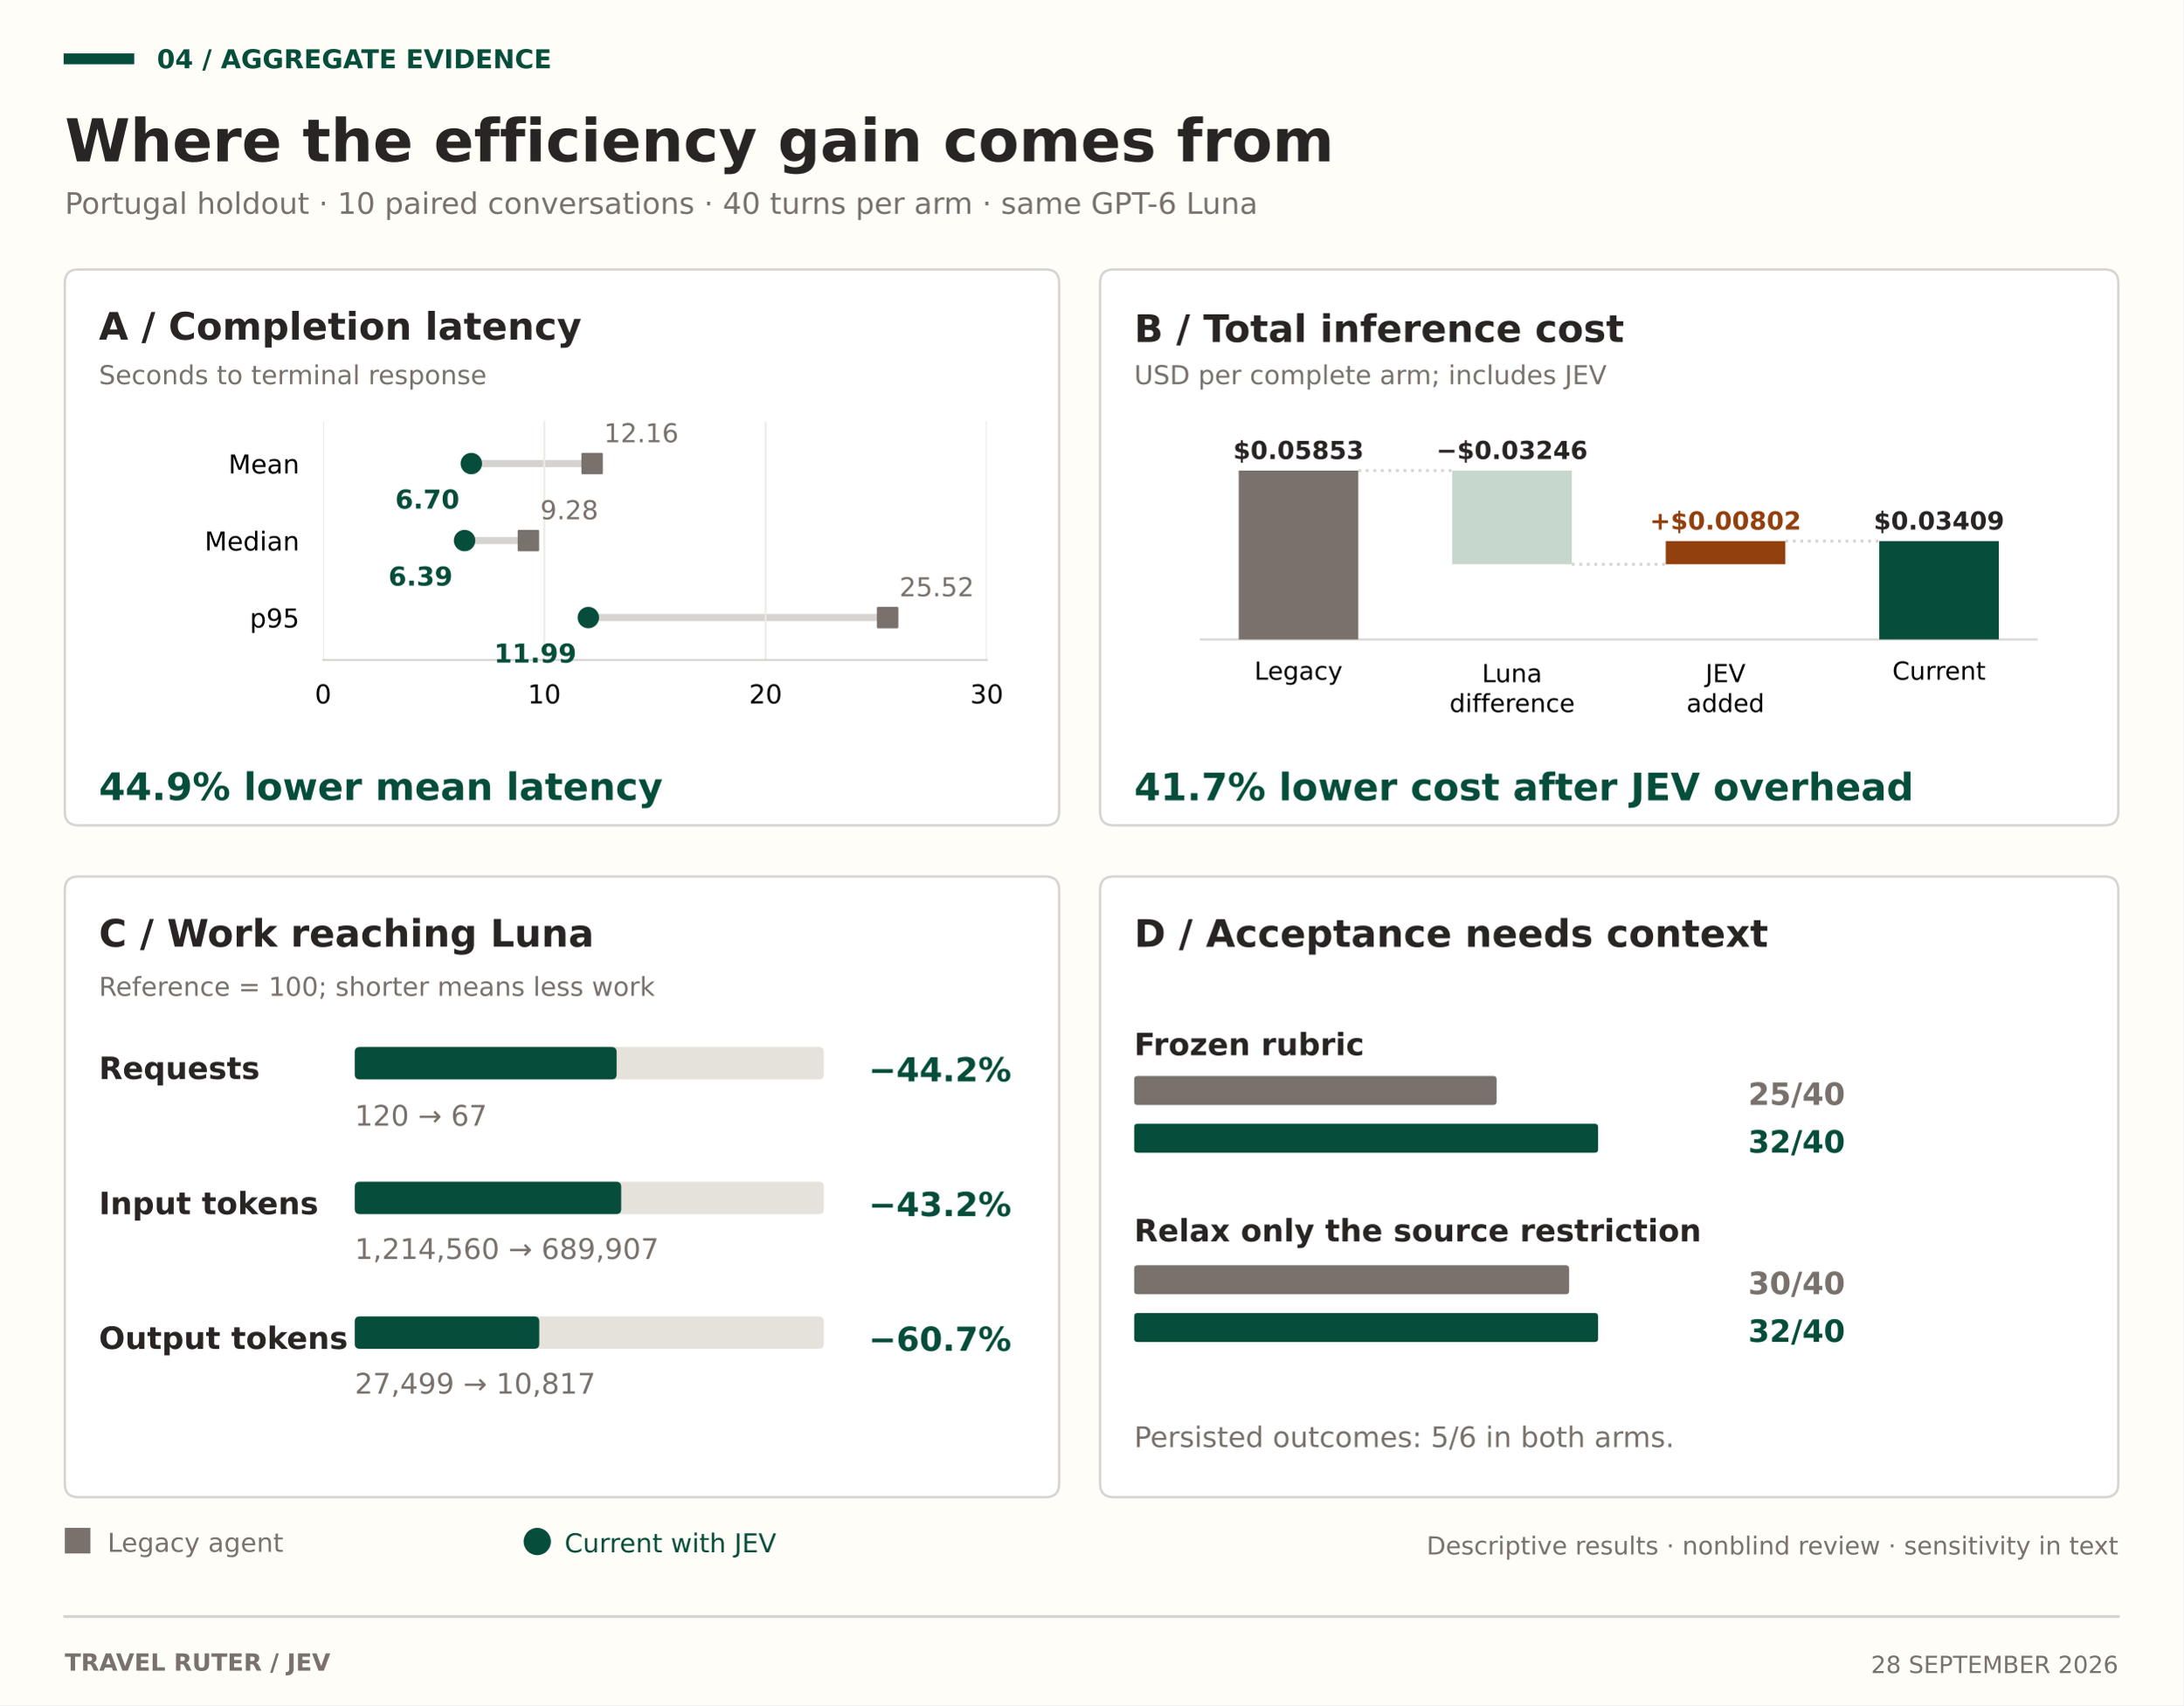
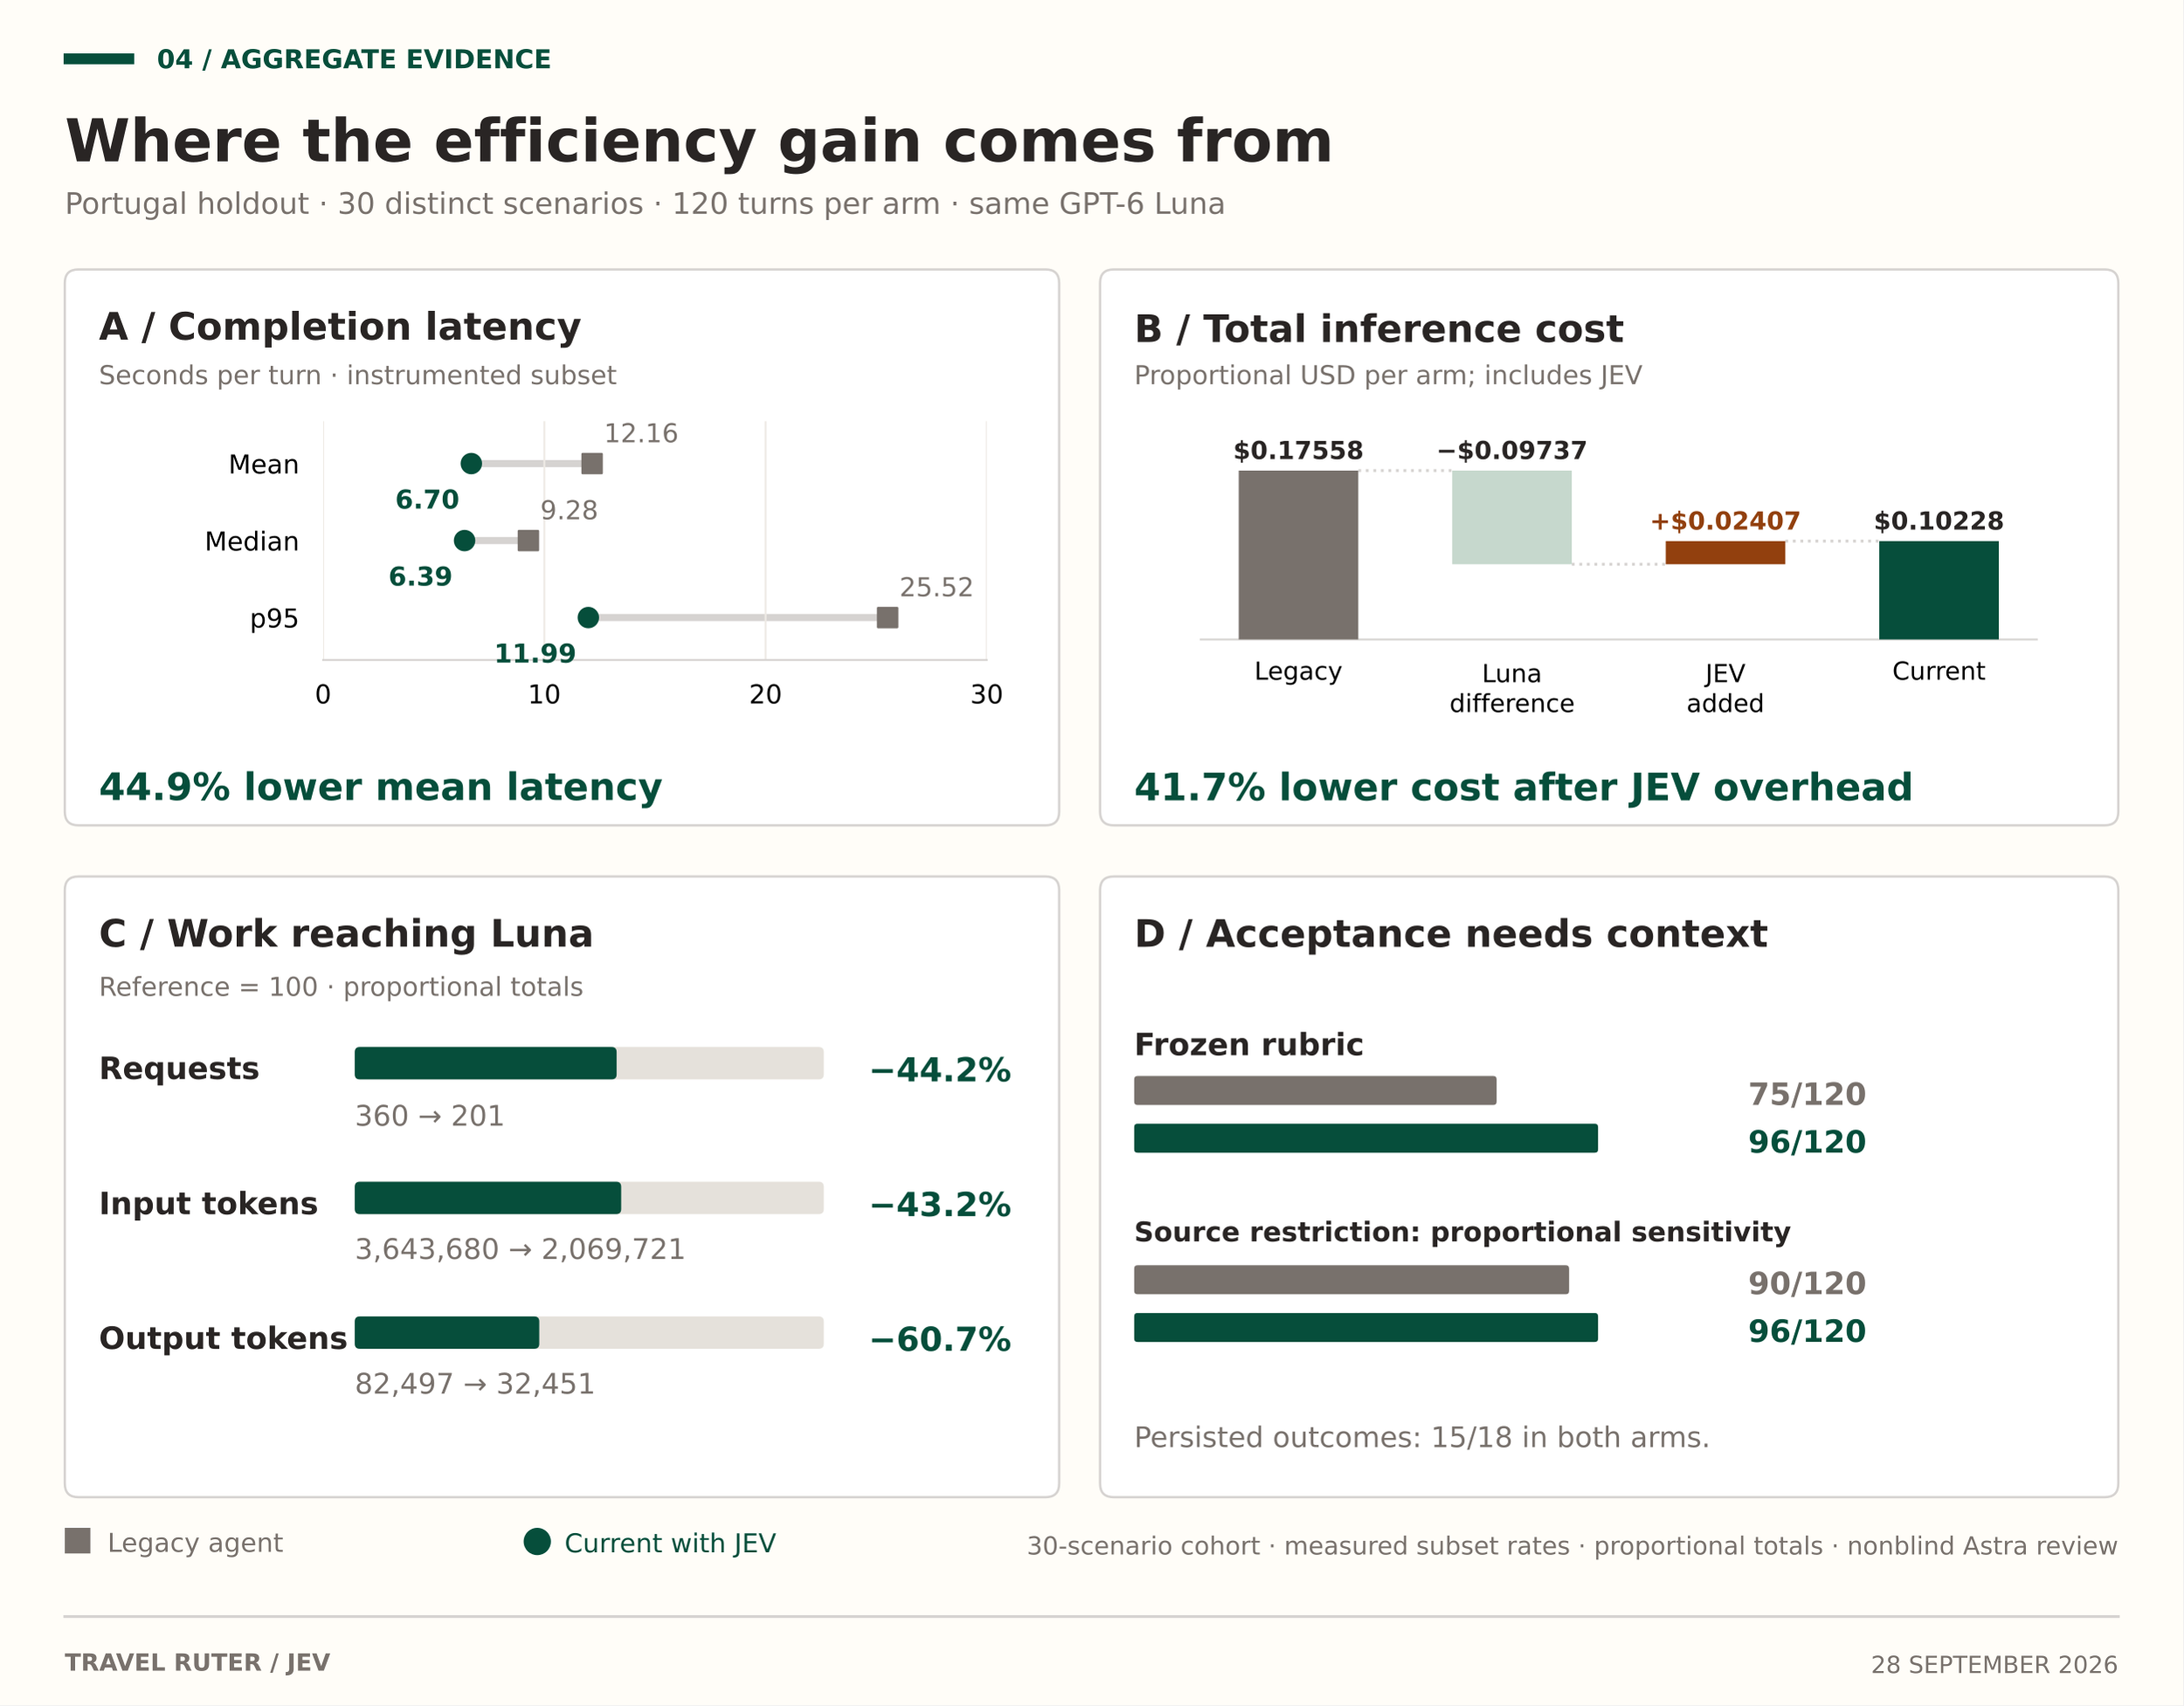
<svg xmlns="http://www.w3.org/2000/svg" xmlns:xlink="http://www.w3.org/1999/xlink" width="921.6pt" height="720pt" viewBox="0 0 921.6 720" version="1.1">
  <defs>
    <style type="text/css">*{stroke-linejoin: round; stroke-linecap: butt}</style>
  </defs>
  <g id="figure_1">
    <g id="patch_1">
      <path d="M 0 720 L 921.6 720 L 921.6 0 L 0 0 z " style="fill: #fffdf8" />
    </g>
    <g id="axes_1">
      <g id="patch_2">
        <path d="M 27.36 23.04 L 56.16 23.04 L 56.16 26.64 L 27.36 26.64 z " clip-path="url(#p30a563c667)" style="fill: #064e3b; stroke: #064e3b; stroke-linejoin: miter" />
      </g>
      <g id="patch_3">
        <path d="M 33.12 113.76 L 441.36 113.76 Q 447.12 113.76 447.12 119.52 L 447.12 342.72 Q 447.12 348.48 441.36 348.48 L 33.12 348.48 Q 27.36 348.48 27.36 342.72 L 27.36 119.52 Q 27.36 113.76 33.12 113.76 z " clip-path="url(#p30a563c667)" style="fill: #ffffff; stroke: #d6d3d1; stroke-linejoin: miter" />
      </g>
      <g id="patch_4">
        <path d="M 470.16 113.76 L 888.48 113.76 Q 894.24 113.76 894.24 119.52 L 894.24 342.72 Q 894.24 348.48 888.48 348.48 L 470.16 348.48 Q 464.4 348.48 464.4 342.72 L 464.4 119.52 Q 464.4 113.76 470.16 113.76 z " clip-path="url(#p30a563c667)" style="fill: #ffffff; stroke: #d6d3d1; stroke-linejoin: miter" />
      </g>
      <g id="patch_5">
        <path d="M 33.12 370.08 L 441.36 370.08 Q 447.12 370.08 447.12 375.84 L 447.12 626.4 Q 447.12 632.16 441.36 632.16 L 33.12 632.16 Q 27.36 632.16 27.36 626.4 L 27.36 375.84 Q 27.36 370.08 33.12 370.08 z " clip-path="url(#p30a563c667)" style="fill: #ffffff; stroke: #d6d3d1; stroke-linejoin: miter" />
      </g>
      <g id="patch_6">
        <path d="M 470.16 370.08 L 888.48 370.08 Q 894.24 370.08 894.24 375.84 L 894.24 626.4 Q 894.24 632.16 888.48 632.16 L 470.16 632.16 Q 464.4 632.16 464.4 626.4 L 464.4 375.84 Q 464.4 370.08 470.16 370.08 z " clip-path="url(#p30a563c667)" style="fill: #ffffff; stroke: #d6d3d1; stroke-linejoin: miter" />
      </g>
      <g id="patch_7">
        <path d="M 151.92 442.08 L 345.6 442.08 Q 347.76 442.08 347.76 444.24 L 347.76 453.6 Q 347.76 455.76 345.6 455.76 L 151.92 455.76 Q 149.76 455.76 149.76 453.6 L 149.76 444.24 Q 149.76 442.08 151.92 442.08 z " clip-path="url(#p30a563c667)" style="fill: #e5e1db" />
      </g>
      <g id="patch_8">
        <path d="M 151.92 442.08 L 258.15 442.08 Q 260.31 442.08 260.31 444.24 L 260.31 453.6 Q 260.31 455.76 258.15 455.76 L 151.92 455.76 Q 149.76 455.76 149.76 453.6 L 149.76 444.24 Q 149.76 442.08 151.92 442.08 z " clip-path="url(#p30a563c667)" style="fill: #064e3b" />
      </g>
      <g id="patch_9">
        <path d="M 151.92 498.96 L 345.6 498.96 Q 347.76 498.96 347.76 501.12 L 347.76 510.48 Q 347.76 512.64 345.6 512.64 L 151.92 512.64 Q 149.76 512.64 149.76 510.48 L 149.76 501.12 Q 149.76 498.96 151.92 498.96 z " clip-path="url(#p30a563c667)" style="fill: #e5e1db" />
      </g>
      <g id="patch_10">
        <path d="M 151.92 498.96 L 260.07 498.96 Q 262.23 498.96 262.23 501.12 L 262.23 510.48 Q 262.23 512.64 260.07 512.64 L 151.92 512.64 Q 149.76 512.64 149.76 510.48 L 149.76 501.12 Q 149.76 498.96 151.92 498.96 z " clip-path="url(#p30a563c667)" style="fill: #064e3b" />
      </g>
      <g id="patch_11">
        <path d="M 151.92 555.84 L 345.6 555.84 Q 347.76 555.84 347.76 558 L 347.76 567.36 Q 347.76 569.52 345.6 569.52 L 151.92 569.52 Q 149.76 569.52 149.76 567.36 L 149.76 558 Q 149.76 555.84 151.92 555.84 z " clip-path="url(#p30a563c667)" style="fill: #e5e1db" />
      </g>
      <g id="patch_12">
        <path d="M 151.92 555.84 L 225.485 555.84 Q 227.645 555.84 227.645 558 L 227.645 567.36 Q 227.645 569.52 225.485 569.52 L 151.92 569.52 Q 149.76 569.52 149.76 567.36 L 149.76 558 Q 149.76 555.84 151.92 555.84 z " clip-path="url(#p30a563c667)" style="fill: #064e3b" />
      </g>
      <g id="patch_13">
        <path d="M 480.24 454.32 L 630.36 454.32 Q 631.8 454.32 631.8 455.76 L 631.8 465.12 Q 631.8 466.56 630.36 466.56 L 480.24 466.56 Q 478.8 466.56 478.8 465.12 L 478.8 455.76 Q 478.8 454.32 480.24 454.32 z " clip-path="url(#p30a563c667)" style="fill: #78716c" />
      </g>
      <g id="patch_14">
        <path d="M 480.24 474.48 L 673.2 474.48 Q 674.64 474.48 674.64 475.92 L 674.64 485.28 Q 674.64 486.72 673.2 486.72 L 480.24 486.72 Q 478.8 486.72 478.8 485.28 L 478.8 475.92 Q 478.8 474.48 480.24 474.48 z " clip-path="url(#p30a563c667)" style="fill: #064e3b" />
      </g>
      <g id="patch_15">
        <path d="M 480.24 534.24 L 660.96 534.24 Q 662.4 534.24 662.4 535.68 L 662.4 545.04 Q 662.4 546.48 660.96 546.48 L 480.24 546.48 Q 478.8 546.48 478.8 545.04 L 478.8 535.68 Q 478.8 534.24 480.24 534.24 z " clip-path="url(#p30a563c667)" style="fill: #78716c" />
      </g>
      <g id="patch_16">
        <path d="M 480.24 554.4 L 673.2 554.4 Q 674.64 554.4 674.64 555.84 L 674.64 565.2 Q 674.64 566.64 673.2 566.64 L 480.24 566.64 Q 478.8 566.64 478.8 565.2 L 478.8 555.84 Q 478.8 554.4 480.24 554.4 z " clip-path="url(#p30a563c667)" style="fill: #064e3b" />
      </g>
      <g id="patch_17">
        <path d="M 27.36 645.12 L 38.16 645.12 L 38.16 655.92 L 27.36 655.92 z " clip-path="url(#p30a563c667)" style="fill: #78716c" />
      </g>
      <g id="patch_18">
        <path d="M 226.8 645.12 C 228.328 645.12 229.793 645.727 230.873 646.807 C 231.953 647.887 232.56 649.352 232.56 650.88 C 232.56 652.408 231.953 653.873 230.873 654.953 C 229.793 656.033 228.328 656.64 226.8 656.64 C 225.272 656.64 223.807 656.033 222.727 654.953 C 221.647 653.873 221.04 652.408 221.04 650.88 C 221.04 649.352 221.647 647.887 222.727 646.807 C 223.807 645.727 225.272 645.12 226.8 645.12 z " clip-path="url(#p30a563c667)" style="fill: #064e3b" />
      </g>
      <g id="line2d_1">
        <path d="M 27.36 682.56 L 894.24 682.56 " style="fill: none; stroke: #d6d3d1; stroke-width: 1.2; stroke-linecap: square" />
      </g>
      <g id="text_1">
        <text style="font-weight: 700; font-size: 11px; font-family: 'DejaVu Sans', 'Arial', 'Bitstream Vera Sans', 'Computer Modern Sans Serif', 'Lucida Grande', 'Verdana', 'Geneva', 'Lucid', 'Helvetica', 'Avant Garde', sans-serif; text-anchor: start; fill: #064e3b" x="66.24" y="28.827" transform="rotate(-0 66.24 28.82656)">04  /  AGGREGATE EVIDENCE</text>
      </g>
      <g id="text_2">
        <text style="font-weight: 700; font-size: 25px; font-family: 'DejaVu Sans', 'Arial', 'Bitstream Vera Sans', 'Computer Modern Sans Serif', 'Lucida Grande', 'Verdana', 'Geneva', 'Lucid', 'Helvetica', 'Avant Garde', sans-serif; text-anchor: start; fill: #292524" x="27.36" y="68.126" transform="rotate(-0 27.36 68.12578)">Where the efficiency gain comes from</text>
      </g>
      <g id="text_3">
-         <text style="font-size: 12.5px; font-family: 'DejaVu Sans', 'Arial', 'Bitstream Vera Sans', 'Computer Modern Sans Serif', 'Lucida Grande', 'Verdana', 'Geneva', 'Lucid', 'Helvetica', 'Avant Garde', sans-serif; text-anchor: start; fill: #78716c" x="27.36" y="90.272" transform="rotate(-0 27.36 90.27172)">Portugal holdout · 10 paired conversations · 40 turns per arm · same GPT-6 Luna</text>
+         <text style="font-size: 12.5px; font-family: 'DejaVu Sans', 'Arial', 'Bitstream Vera Sans', 'Computer Modern Sans Serif', 'Lucida Grande', 'Verdana', 'Geneva', 'Lucid', 'Helvetica', 'Avant Garde', sans-serif; text-anchor: start; fill: #78716c" x="27.36" y="90.272" transform="rotate(-0 27.36 90.27172)">Portugal holdout · 30 distinct scenarios · 120 turns per arm · same GPT-6 Luna</text>
      </g>
      <g id="text_4">
        <text style="font-weight: 700; font-size: 10px; font-family: 'DejaVu Sans', 'Arial', 'Bitstream Vera Sans', 'Computer Modern Sans Serif', 'Lucida Grande', 'Verdana', 'Geneva', 'Lucid', 'Helvetica', 'Avant Garde', sans-serif; text-anchor: start; fill: #78716c" x="27.36" y="705.415" transform="rotate(-0 27.36 705.4145)">TRAVEL RUTER  /  JEV</text>
      </g>
      <g id="text_5">
        <text style="font-size: 10px; font-family: 'DejaVu Sans', 'Arial', 'Bitstream Vera Sans', 'Computer Modern Sans Serif', 'Lucida Grande', 'Verdana', 'Geneva', 'Lucid', 'Helvetica', 'Avant Garde', sans-serif; text-anchor: end; fill: #78716c" x="894.24" y="706.41" transform="rotate(-0 894.24 706.4098)">28 SEPTEMBER 2026</text>
      </g>
      <g id="text_6">
        <text style="font-weight: 700; font-size: 16px; font-family: 'DejaVu Sans', 'Arial', 'Bitstream Vera Sans', 'Computer Modern Sans Serif', 'Lucida Grande', 'Verdana', 'Geneva', 'Lucid', 'Helvetica', 'Avant Garde', sans-serif; text-anchor: start; fill: #292524" x="41.76" y="143.393" transform="rotate(-0 41.76 143.3925)">A  /  Completion latency</text>
      </g>
      <g id="text_7">
-         <text style="font-size: 11px; font-family: 'DejaVu Sans', 'Arial', 'Bitstream Vera Sans', 'Computer Modern Sans Serif', 'Lucida Grande', 'Verdana', 'Geneva', 'Lucid', 'Helvetica', 'Avant Garde', sans-serif; text-anchor: start; fill: #78716c" x="41.76" y="162.21" transform="rotate(-0 41.76 162.2103)">Seconds to terminal response</text>
+         <text style="font-size: 11px; font-family: 'DejaVu Sans', 'Arial', 'Bitstream Vera Sans', 'Computer Modern Sans Serif', 'Lucida Grande', 'Verdana', 'Geneva', 'Lucid', 'Helvetica', 'Avant Garde', sans-serif; text-anchor: start; fill: #78716c" x="41.76" y="162.21" transform="rotate(-0 41.76 162.2103)">Seconds per turn · instrumented subset</text>
      </g>
      <g id="text_8">
        <text style="font-weight: 700; font-size: 16px; font-family: 'DejaVu Sans', 'Arial', 'Bitstream Vera Sans', 'Computer Modern Sans Serif', 'Lucida Grande', 'Verdana', 'Geneva', 'Lucid', 'Helvetica', 'Avant Garde', sans-serif; text-anchor: start; fill: #064e3b" x="41.76" y="337.793" transform="rotate(-0 41.76 337.7925)">44.9% lower mean latency</text>
      </g>
      <g id="text_9">
        <text style="font-weight: 700; font-size: 16px; font-family: 'DejaVu Sans', 'Arial', 'Bitstream Vera Sans', 'Computer Modern Sans Serif', 'Lucida Grande', 'Verdana', 'Geneva', 'Lucid', 'Helvetica', 'Avant Garde', sans-serif; text-anchor: start; fill: #292524" x="478.8" y="144.376" transform="rotate(-0 478.8 144.3762)">B  /  Total inference cost</text>
      </g>
      <g id="text_10">
-         <text style="font-size: 11px; font-family: 'DejaVu Sans', 'Arial', 'Bitstream Vera Sans', 'Computer Modern Sans Serif', 'Lucida Grande', 'Verdana', 'Geneva', 'Lucid', 'Helvetica', 'Avant Garde', sans-serif; text-anchor: start; fill: #78716c" x="478.8" y="162.21" transform="rotate(-0 478.8 162.2103)">USD per complete arm; includes JEV</text>
+         <text style="font-size: 11px; font-family: 'DejaVu Sans', 'Arial', 'Bitstream Vera Sans', 'Computer Modern Sans Serif', 'Lucida Grande', 'Verdana', 'Geneva', 'Lucid', 'Helvetica', 'Avant Garde', sans-serif; text-anchor: start; fill: #78716c" x="478.8" y="162.21" transform="rotate(-0 478.8 162.2103)">Proportional USD per arm; includes JEV</text>
      </g>
      <g id="text_11">
        <text style="font-weight: 700; font-size: 16px; font-family: 'DejaVu Sans', 'Arial', 'Bitstream Vera Sans', 'Computer Modern Sans Serif', 'Lucida Grande', 'Verdana', 'Geneva', 'Lucid', 'Helvetica', 'Avant Garde', sans-serif; text-anchor: start; fill: #064e3b" x="478.8" y="337.918" transform="rotate(-0 478.8 337.9175)">41.7% lower cost after JEV overhead</text>
      </g>
      <g id="text_12">
        <text style="font-weight: 700; font-size: 16px; font-family: 'DejaVu Sans', 'Arial', 'Bitstream Vera Sans', 'Computer Modern Sans Serif', 'Lucida Grande', 'Verdana', 'Geneva', 'Lucid', 'Helvetica', 'Avant Garde', sans-serif; text-anchor: start; fill: #292524" x="41.76" y="399.712" transform="rotate(-0 41.76 399.7125)">C  /  Work reaching Luna</text>
      </g>
      <g id="text_13">
-         <text style="font-size: 11px; font-family: 'DejaVu Sans', 'Arial', 'Bitstream Vera Sans', 'Computer Modern Sans Serif', 'Lucida Grande', 'Verdana', 'Geneva', 'Lucid', 'Helvetica', 'Avant Garde', sans-serif; text-anchor: start; fill: #78716c" x="41.76" y="420.475" transform="rotate(-0 41.76 420.4748)">Reference = 100; shorter means less work</text>
+         <text style="font-size: 11px; font-family: 'DejaVu Sans', 'Arial', 'Bitstream Vera Sans', 'Computer Modern Sans Serif', 'Lucida Grande', 'Verdana', 'Geneva', 'Lucid', 'Helvetica', 'Avant Garde', sans-serif; text-anchor: start; fill: #78716c" x="41.76" y="420.475" transform="rotate(-0 41.76 420.4748)">Reference = 100 · proportional totals</text>
      </g>
      <g id="text_14">
        <text style="font-weight: 700; font-size: 13px; font-family: 'DejaVu Sans', 'Arial', 'Bitstream Vera Sans', 'Computer Modern Sans Serif', 'Lucida Grande', 'Verdana', 'Geneva', 'Lucid', 'Helvetica', 'Avant Garde', sans-serif; text-anchor: start; fill: #292524" x="41.76" y="455.612" transform="rotate(-0 41.76 455.6121)">Requests</text>
      </g>
      <g id="text_15">
        <text style="font-weight: 700; font-size: 14px; font-family: 'DejaVu Sans', 'Arial', 'Bitstream Vera Sans', 'Computer Modern Sans Serif', 'Lucida Grande', 'Verdana', 'Geneva', 'Lucid', 'Helvetica', 'Avant Garde', sans-serif; text-anchor: end; fill: #064e3b" x="426.96" y="456.606" transform="rotate(-0 426.96 456.6058)">−44.2%</text>
      </g>
      <g id="text_16">
-         <text style="font-size: 12px; font-family: 'DejaVu Sans', 'Arial', 'Bitstream Vera Sans', 'Computer Modern Sans Serif', 'Lucida Grande', 'Verdana', 'Geneva', 'Lucid', 'Helvetica', 'Avant Garde', sans-serif; text-anchor: start; fill: #78716c" x="149.76" y="475.308" transform="rotate(-0 149.76 475.3078)">120 → 67</text>
+         <text style="font-size: 12px; font-family: 'DejaVu Sans', 'Arial', 'Bitstream Vera Sans', 'Computer Modern Sans Serif', 'Lucida Grande', 'Verdana', 'Geneva', 'Lucid', 'Helvetica', 'Avant Garde', sans-serif; text-anchor: start; fill: #78716c" x="149.76" y="475.308" transform="rotate(-0 149.76 475.3078)">360 → 201</text>
      </g>
      <g id="text_17">
        <text style="font-weight: 700; font-size: 13px; font-family: 'DejaVu Sans', 'Arial', 'Bitstream Vera Sans', 'Computer Modern Sans Serif', 'Lucida Grande', 'Verdana', 'Geneva', 'Lucid', 'Helvetica', 'Avant Garde', sans-serif; text-anchor: start; fill: #292524" x="41.76" y="512.692" transform="rotate(-0 41.76 512.6922)">Input tokens</text>
      </g>
      <g id="text_18">
        <text style="font-weight: 700; font-size: 14px; font-family: 'DejaVu Sans', 'Arial', 'Bitstream Vera Sans', 'Computer Modern Sans Serif', 'Lucida Grande', 'Verdana', 'Geneva', 'Lucid', 'Helvetica', 'Avant Garde', sans-serif; text-anchor: end; fill: #064e3b" x="426.96" y="513.486" transform="rotate(-0 426.96 513.4858)">−43.2%</text>
      </g>
      <g id="text_19">
-         <text style="font-size: 12px; font-family: 'DejaVu Sans', 'Arial', 'Bitstream Vera Sans', 'Computer Modern Sans Serif', 'Lucida Grande', 'Verdana', 'Geneva', 'Lucid', 'Helvetica', 'Avant Garde', sans-serif; text-anchor: start; fill: #78716c" x="149.76" y="531.576" transform="rotate(-0 149.76 531.5756)">1,214,560 → 689,907</text>
+         <text style="font-size: 12px; font-family: 'DejaVu Sans', 'Arial', 'Bitstream Vera Sans', 'Computer Modern Sans Serif', 'Lucida Grande', 'Verdana', 'Geneva', 'Lucid', 'Helvetica', 'Avant Garde', sans-serif; text-anchor: start; fill: #78716c" x="149.76" y="531.576" transform="rotate(-0 149.76 531.5756)">3,643,680 → 2,069,721</text>
      </g>
      <g id="text_20">
        <text style="font-weight: 700; font-size: 13px; font-family: 'DejaVu Sans', 'Arial', 'Bitstream Vera Sans', 'Computer Modern Sans Serif', 'Lucida Grande', 'Verdana', 'Geneva', 'Lucid', 'Helvetica', 'Avant Garde', sans-serif; text-anchor: start; fill: #292524" x="41.76" y="569.572" transform="rotate(-0 41.76 569.5722)">Output tokens</text>
      </g>
      <g id="text_21">
        <text style="font-weight: 700; font-size: 14px; font-family: 'DejaVu Sans', 'Arial', 'Bitstream Vera Sans', 'Computer Modern Sans Serif', 'Lucida Grande', 'Verdana', 'Geneva', 'Lucid', 'Helvetica', 'Avant Garde', sans-serif; text-anchor: end; fill: #064e3b" x="426.96" y="570.366" transform="rotate(-0 426.96 570.3658)">−60.7%</text>
      </g>
      <g id="text_22">
-         <text style="font-size: 12px; font-family: 'DejaVu Sans', 'Arial', 'Bitstream Vera Sans', 'Computer Modern Sans Serif', 'Lucida Grande', 'Verdana', 'Geneva', 'Lucid', 'Helvetica', 'Avant Garde', sans-serif; text-anchor: start; fill: #78716c" x="149.76" y="588.456" transform="rotate(-0 149.76 588.4556)">27,499 → 10,817</text>
+         <text style="font-size: 12px; font-family: 'DejaVu Sans', 'Arial', 'Bitstream Vera Sans', 'Computer Modern Sans Serif', 'Lucida Grande', 'Verdana', 'Geneva', 'Lucid', 'Helvetica', 'Avant Garde', sans-serif; text-anchor: start; fill: #78716c" x="149.76" y="588.456" transform="rotate(-0 149.76 588.4556)">82,497 → 32,451</text>
      </g>
      <g id="text_23">
        <text style="font-weight: 700; font-size: 16px; font-family: 'DejaVu Sans', 'Arial', 'Bitstream Vera Sans', 'Computer Modern Sans Serif', 'Lucida Grande', 'Verdana', 'Geneva', 'Lucid', 'Helvetica', 'Avant Garde', sans-serif; text-anchor: start; fill: #292524" x="478.8" y="399.775" transform="rotate(-0 478.8 399.775)">D  /  Acceptance needs context</text>
      </g>
      <g id="text_24">
        <text style="font-weight: 700; font-size: 13px; font-family: 'DejaVu Sans', 'Arial', 'Bitstream Vera Sans', 'Computer Modern Sans Serif', 'Lucida Grande', 'Verdana', 'Geneva', 'Lucid', 'Helvetica', 'Avant Garde', sans-serif; text-anchor: start; fill: #292524" x="478.8" y="445.552" transform="rotate(-0 478.8 445.5516)">Frozen rubric</text>
      </g>
      <g id="text_25">
-         <text style="font-weight: 700; font-size: 13px; font-family: 'DejaVu Sans', 'Arial', 'Bitstream Vera Sans', 'Computer Modern Sans Serif', 'Lucida Grande', 'Verdana', 'Geneva', 'Lucid', 'Helvetica', 'Avant Garde', sans-serif; text-anchor: start; fill: #78716c" x="738" y="466.526" transform="rotate(-0 738 466.5259)">25/40</text>
+         <text style="font-weight: 700; font-size: 13px; font-family: 'DejaVu Sans', 'Arial', 'Bitstream Vera Sans', 'Computer Modern Sans Serif', 'Lucida Grande', 'Verdana', 'Geneva', 'Lucid', 'Helvetica', 'Avant Garde', sans-serif; text-anchor: start; fill: #78716c" x="738" y="466.526" transform="rotate(-0 738 466.5259)">75/120</text>
      </g>
      <g id="text_26">
-         <text style="font-weight: 700; font-size: 13px; font-family: 'DejaVu Sans', 'Arial', 'Bitstream Vera Sans', 'Computer Modern Sans Serif', 'Lucida Grande', 'Verdana', 'Geneva', 'Lucid', 'Helvetica', 'Avant Garde', sans-serif; text-anchor: start; fill: #064e3b" x="738" y="486.686" transform="rotate(-0 738 486.6859)">32/40</text>
+         <text style="font-weight: 700; font-size: 13px; font-family: 'DejaVu Sans', 'Arial', 'Bitstream Vera Sans', 'Computer Modern Sans Serif', 'Lucida Grande', 'Verdana', 'Geneva', 'Lucid', 'Helvetica', 'Avant Garde', sans-serif; text-anchor: start; fill: #064e3b" x="738" y="486.686" transform="rotate(-0 738 486.6859)">96/120</text>
      </g>
      <g id="text_27">
-         <text style="font-weight: 700; font-size: 13px; font-family: 'DejaVu Sans', 'Arial', 'Bitstream Vera Sans', 'Computer Modern Sans Serif', 'Lucida Grande', 'Verdana', 'Geneva', 'Lucid', 'Helvetica', 'Avant Garde', sans-serif; text-anchor: start; fill: #292524" x="478.8" y="524.161" transform="rotate(-0 478.8 524.1614)">Relax only the source restriction</text>
+         <text style="font-weight: 700; font-size: 11.5px; font-family: 'DejaVu Sans', 'Arial', 'Bitstream Vera Sans', 'Computer Modern Sans Serif', 'Lucida Grande', 'Verdana', 'Geneva', 'Lucid', 'Helvetica', 'Avant Garde', sans-serif; text-anchor: start; fill: #292524" x="478.8" y="524.161" transform="rotate(-0 478.8 524.1614)">Source restriction: proportional sensitivity</text>
      </g>
      <g id="text_28">
-         <text style="font-weight: 700; font-size: 13px; font-family: 'DejaVu Sans', 'Arial', 'Bitstream Vera Sans', 'Computer Modern Sans Serif', 'Lucida Grande', 'Verdana', 'Geneva', 'Lucid', 'Helvetica', 'Avant Garde', sans-serif; text-anchor: start; fill: #78716c" x="738" y="546.446" transform="rotate(-0 738 546.4459)">30/40</text>
+         <text style="font-weight: 700; font-size: 13px; font-family: 'DejaVu Sans', 'Arial', 'Bitstream Vera Sans', 'Computer Modern Sans Serif', 'Lucida Grande', 'Verdana', 'Geneva', 'Lucid', 'Helvetica', 'Avant Garde', sans-serif; text-anchor: start; fill: #78716c" x="738" y="546.446" transform="rotate(-0 738 546.4459)">90/120</text>
      </g>
      <g id="text_29">
-         <text style="font-weight: 700; font-size: 13px; font-family: 'DejaVu Sans', 'Arial', 'Bitstream Vera Sans', 'Computer Modern Sans Serif', 'Lucida Grande', 'Verdana', 'Geneva', 'Lucid', 'Helvetica', 'Avant Garde', sans-serif; text-anchor: start; fill: #064e3b" x="738" y="566.606" transform="rotate(-0 738 566.6059)">32/40</text>
+         <text style="font-weight: 700; font-size: 13px; font-family: 'DejaVu Sans', 'Arial', 'Bitstream Vera Sans', 'Computer Modern Sans Serif', 'Lucida Grande', 'Verdana', 'Geneva', 'Lucid', 'Helvetica', 'Avant Garde', sans-serif; text-anchor: start; fill: #064e3b" x="738" y="566.606" transform="rotate(-0 738 566.6059)">96/120</text>
      </g>
      <g id="text_30">
-         <text style="font-size: 12px; font-family: 'DejaVu Sans', 'Arial', 'Bitstream Vera Sans', 'Computer Modern Sans Serif', 'Lucida Grande', 'Verdana', 'Geneva', 'Lucid', 'Helvetica', 'Avant Garde', sans-serif; text-anchor: start; fill: #78716c" x="478.8" y="611.022" transform="rotate(-0 478.8 611.0222)">Persisted outcomes: 5/6 in both arms.</text>
+         <text style="font-size: 12px; font-family: 'DejaVu Sans', 'Arial', 'Bitstream Vera Sans', 'Computer Modern Sans Serif', 'Lucida Grande', 'Verdana', 'Geneva', 'Lucid', 'Helvetica', 'Avant Garde', sans-serif; text-anchor: start; fill: #78716c" x="478.8" y="611.022" transform="rotate(-0 478.8 611.0222)">Persisted outcomes: 15/18 in both arms.</text>
      </g>
      <g id="text_31">
        <text style="font-size: 11px; font-family: 'DejaVu Sans', 'Arial', 'Bitstream Vera Sans', 'Computer Modern Sans Serif', 'Lucida Grande', 'Verdana', 'Geneva', 'Lucid', 'Helvetica', 'Avant Garde', sans-serif; text-anchor: start; fill: #78716c" x="45.36" y="655.241" transform="rotate(-0 45.36 655.241)">Legacy agent</text>
      </g>
      <g id="text_32">
        <text style="font-size: 11px; font-family: 'DejaVu Sans', 'Arial', 'Bitstream Vera Sans', 'Computer Modern Sans Serif', 'Lucida Grande', 'Verdana', 'Geneva', 'Lucid', 'Helvetica', 'Avant Garde', sans-serif; text-anchor: start; fill: #064e3b" x="238.32" y="655.453" transform="rotate(-0 238.32 655.4533)">Current with JEV</text>
      </g>
      <g id="text_33">
-         <text style="font-size: 10.5px; font-family: 'DejaVu Sans', 'Arial', 'Bitstream Vera Sans', 'Computer Modern Sans Serif', 'Lucida Grande', 'Verdana', 'Geneva', 'Lucid', 'Helvetica', 'Avant Garde', sans-serif; text-anchor: end; fill: #78716c" x="894.24" y="656.35" transform="rotate(-0 894.24 656.3498)">Descriptive results · nonblind review · sensitivity in text</text>
+         <text style="font-size: 10.5px; font-family: 'DejaVu Sans', 'Arial', 'Bitstream Vera Sans', 'Computer Modern Sans Serif', 'Lucida Grande', 'Verdana', 'Geneva', 'Lucid', 'Helvetica', 'Avant Garde', sans-serif; text-anchor: end; fill: #78716c" x="894.24" y="656.35" transform="rotate(-0 894.24 656.3498)">30-scenario cohort · measured subset rates · proportional totals · nonblind Astra review</text>
      </g>
    </g>
    <g id="axes_2">
      <g id="patch_19">
        <path d="M 136.397 278.64 L 416.563 278.64 L 416.563 177.84 L 136.397 177.84 z " style="fill: #ffffff" />
      </g>
      <g id="line2d_2">
        <path d="M 198.958 195.724 L 249.965 195.724 " clip-path="url(#pc6307596af)" style="fill: none; stroke: #d6d3d1; stroke-width: 3; stroke-linecap: square" />
      </g>
      <g id="line2d_3">
        <path d="M 196.103 228.24 L 223.061 228.24 " clip-path="url(#pc6307596af)" style="fill: none; stroke: #d6d3d1; stroke-width: 3; stroke-linecap: square" />
      </g>
      <g id="line2d_4">
        <path d="M 248.355 260.756 L 374.707 260.756 " clip-path="url(#pc6307596af)" style="fill: none; stroke: #d6d3d1; stroke-width: 3; stroke-linecap: square" />
      </g>
      <g id="matplotlib.axis_1">
        <g id="xtick_1">
          <g id="line2d_5">
            <path d="M 136.397 278.64 L 136.397 177.84 " clip-path="url(#pc6307596af)" style="fill: none; stroke: #eeeae5; stroke-width: 0.8; stroke-linecap: square" />
          </g>
          <g id="line2d_6" />
          <g id="text_34">
            <text style="font-size: 11px; font-family: 'DejaVu Sans', 'Arial', 'Bitstream Vera Sans', 'Computer Modern Sans Serif', 'Lucida Grande', 'Verdana', 'Geneva', 'Lucid', 'Helvetica', 'Avant Garde', sans-serif; text-anchor: middle" x="136.397" y="296.997" transform="rotate(-0 136.3968 296.9974)">0</text>
          </g>
        </g>
        <g id="xtick_2">
          <g id="line2d_7">
            <path d="M 229.786 278.64 L 229.786 177.84 " clip-path="url(#pc6307596af)" style="fill: none; stroke: #eeeae5; stroke-width: 0.8; stroke-linecap: square" />
          </g>
          <g id="line2d_8" />
          <g id="text_35">
            <text style="font-size: 11px; font-family: 'DejaVu Sans', 'Arial', 'Bitstream Vera Sans', 'Computer Modern Sans Serif', 'Lucida Grande', 'Verdana', 'Geneva', 'Lucid', 'Helvetica', 'Avant Garde', sans-serif; text-anchor: middle" x="229.786" y="296.997" transform="rotate(-0 229.7856 296.9974)">10</text>
          </g>
        </g>
        <g id="xtick_3">
          <g id="line2d_9">
            <path d="M 323.174 278.64 L 323.174 177.84 " clip-path="url(#pc6307596af)" style="fill: none; stroke: #eeeae5; stroke-width: 0.8; stroke-linecap: square" />
          </g>
          <g id="line2d_10" />
          <g id="text_36">
            <text style="font-size: 11px; font-family: 'DejaVu Sans', 'Arial', 'Bitstream Vera Sans', 'Computer Modern Sans Serif', 'Lucida Grande', 'Verdana', 'Geneva', 'Lucid', 'Helvetica', 'Avant Garde', sans-serif; text-anchor: middle" x="323.174" y="296.997" transform="rotate(-0 323.1744 296.9974)">20</text>
          </g>
        </g>
        <g id="xtick_4">
          <g id="line2d_11">
            <path d="M 416.563 278.64 L 416.563 177.84 " clip-path="url(#pc6307596af)" style="fill: none; stroke: #eeeae5; stroke-width: 0.8; stroke-linecap: square" />
          </g>
          <g id="line2d_12" />
          <g id="text_37">
            <text style="font-size: 11px; font-family: 'DejaVu Sans', 'Arial', 'Bitstream Vera Sans', 'Computer Modern Sans Serif', 'Lucida Grande', 'Verdana', 'Geneva', 'Lucid', 'Helvetica', 'Avant Garde', sans-serif; text-anchor: middle" x="416.563" y="296.997" transform="rotate(-0 416.5632 296.9974)">30</text>
          </g>
        </g>
      </g>
      <g id="matplotlib.axis_2">
        <g id="ytick_1">
          <g id="line2d_13" />
          <g id="text_38">
            <text style="font-size: 11px; font-family: 'DejaVu Sans', 'Arial', 'Bitstream Vera Sans', 'Computer Modern Sans Serif', 'Lucida Grande', 'Verdana', 'Geneva', 'Lucid', 'Helvetica', 'Avant Garde', sans-serif; text-anchor: end" x="126.397" y="199.903" transform="rotate(-0 126.3968 199.9026)">Mean</text>
          </g>
        </g>
        <g id="ytick_2">
          <g id="line2d_14" />
          <g id="text_39">
            <text style="font-size: 11px; font-family: 'DejaVu Sans', 'Arial', 'Bitstream Vera Sans', 'Computer Modern Sans Serif', 'Lucida Grande', 'Verdana', 'Geneva', 'Lucid', 'Helvetica', 'Avant Garde', sans-serif; text-anchor: end" x="126.397" y="232.419" transform="rotate(-0 126.3968 232.4191)">Median</text>
          </g>
        </g>
        <g id="ytick_3">
          <g id="line2d_15" />
          <g id="text_40">
            <text style="font-size: 11px; font-family: 'DejaVu Sans', 'Arial', 'Bitstream Vera Sans', 'Computer Modern Sans Serif', 'Lucida Grande', 'Verdana', 'Geneva', 'Lucid', 'Helvetica', 'Avant Garde', sans-serif; text-anchor: end" x="126.397" y="264.935" transform="rotate(-0 126.3968 264.9348)">p95</text>
          </g>
        </g>
      </g>
      <g id="patch_20">
        <path d="M 136.397 278.64 L 416.563 278.64 " style="fill: none; stroke: #d6d3d1; stroke-width: 0.8; stroke-linejoin: miter; stroke-linecap: square" />
      </g>
      <g id="PathCollection_1">
        <defs>
          <path id="m20cd11a078" d="M -4.031 4.031 L 4.031 4.031 L 4.031 -4.031 L -4.031 -4.031 z " style="stroke: #78716c" />
        </defs>
        <g clip-path="url(#pc6307596af)">
          <use xlink:href="#m20cd11a078" x="249.965" y="195.724" style="fill: #78716c; stroke: #78716c" />
        </g>
      </g>
      <g id="PathCollection_2">
        <defs>
          <path id="m97233ca97b" d="M 0 4.031 C 1.069 4.031 2.094 3.606 2.85 2.85 C 3.606 2.094 4.031 1.069 4.031 0 C 4.031 -1.069 3.606 -2.094 2.85 -2.85 C 2.094 -3.606 1.069 -4.031 0 -4.031 C -1.069 -4.031 -2.094 -3.606 -2.85 -2.85 C -3.606 -2.094 -4.031 -1.069 -4.031 0 C -4.031 1.069 -3.606 2.094 -2.85 2.85 C -2.094 3.606 -1.069 4.031 0 4.031 z " style="stroke: #064e3b" />
        </defs>
        <g clip-path="url(#pc6307596af)">
          <use xlink:href="#m97233ca97b" x="198.958" y="195.724" style="fill: #064e3b; stroke: #064e3b" />
        </g>
      </g>
      <g id="text_41">
        <text style="font-weight: 700; font-size: 11px; font-family: 'DejaVu Sans', 'Arial', 'Bitstream Vera Sans', 'Computer Modern Sans Serif', 'Lucida Grande', 'Verdana', 'Geneva', 'Lucid', 'Helvetica', 'Avant Garde', sans-serif; text-anchor: end; fill: #064e3b" x="193.958" y="214.724" transform="rotate(-0 193.9584 214.7239)">6.70</text>
      </g>
      <g id="text_42">
        <text style="font-size: 11px; font-family: 'DejaVu Sans', 'Arial', 'Bitstream Vera Sans', 'Computer Modern Sans Serif', 'Lucida Grande', 'Verdana', 'Geneva', 'Lucid', 'Helvetica', 'Avant Garde', sans-serif; text-anchor: start; fill: #78716c" x="254.965" y="186.724" transform="rotate(-0 254.9652 186.7239)">12.16</text>
      </g>
      <g id="PathCollection_3">
        <g clip-path="url(#pc6307596af)">
          <use xlink:href="#m20cd11a078" x="223.061" y="228.24" style="fill: #78716c; stroke: #78716c" />
        </g>
      </g>
      <g id="PathCollection_4">
        <g clip-path="url(#pc6307596af)">
          <use xlink:href="#m97233ca97b" x="196.103" y="228.24" style="fill: #064e3b; stroke: #064e3b" />
        </g>
      </g>
      <g id="text_43">
        <text style="font-weight: 700; font-size: 11px; font-family: 'DejaVu Sans', 'Arial', 'Bitstream Vera Sans', 'Computer Modern Sans Serif', 'Lucida Grande', 'Verdana', 'Geneva', 'Lucid', 'Helvetica', 'Avant Garde', sans-serif; text-anchor: end; fill: #064e3b" x="191.103" y="247.24" transform="rotate(-0 191.1028 247.24)">6.39</text>
      </g>
      <g id="text_44">
        <text style="font-size: 11px; font-family: 'DejaVu Sans', 'Arial', 'Bitstream Vera Sans', 'Computer Modern Sans Serif', 'Lucida Grande', 'Verdana', 'Geneva', 'Lucid', 'Helvetica', 'Avant Garde', sans-serif; text-anchor: start; fill: #78716c" x="228.061" y="219.24" transform="rotate(-0 228.0614 219.24)">9.28</text>
      </g>
      <g id="PathCollection_5">
        <g clip-path="url(#pc6307596af)">
          <use xlink:href="#m20cd11a078" x="374.707" y="260.756" style="fill: #78716c; stroke: #78716c" />
        </g>
      </g>
      <g id="PathCollection_6">
        <g clip-path="url(#pc6307596af)">
          <use xlink:href="#m97233ca97b" x="248.355" y="260.756" style="fill: #064e3b; stroke: #064e3b" />
        </g>
      </g>
      <g id="text_45">
        <text style="font-weight: 700; font-size: 11px; font-family: 'DejaVu Sans', 'Arial', 'Bitstream Vera Sans', 'Computer Modern Sans Serif', 'Lucida Grande', 'Verdana', 'Geneva', 'Lucid', 'Helvetica', 'Avant Garde', sans-serif; text-anchor: end; fill: #064e3b" x="243.355" y="279.756" transform="rotate(-0 243.3546 279.7561)">11.99</text>
      </g>
      <g id="text_46">
        <text style="font-size: 11px; font-family: 'DejaVu Sans', 'Arial', 'Bitstream Vera Sans', 'Computer Modern Sans Serif', 'Lucida Grande', 'Verdana', 'Geneva', 'Lucid', 'Helvetica', 'Avant Garde', sans-serif; text-anchor: start; fill: #78716c" x="379.707" y="251.756" transform="rotate(-0 379.7071 251.7561)">25.52</text>
      </g>
    </g>
    <g id="axes_3">
      <g id="patch_21">
        <path d="M 506.88 270 L 859.853 270 L 859.853 174.96 L 506.88 174.96 z " style="fill: #ffffff" />
      </g>
      <g id="matplotlib.axis_3">
        <g id="xtick_5">
          <g id="line2d_16" />
          <g id="text_47">
            <text style="font-size: 10.5px; font-family: 'DejaVu Sans', 'Arial', 'Bitstream Vera Sans', 'Computer Modern Sans Serif', 'Lucida Grande', 'Verdana', 'Geneva', 'Lucid', 'Helvetica', 'Avant Garde', sans-serif; text-anchor: middle" x="548.162" y="286.978" transform="rotate(-0 548.1623 286.9775)">Legacy</text>
          </g>
        </g>
        <g id="xtick_6">
          <g id="line2d_17" />
          <g id="text_48">
            <text style="font-size: 10.5px; font-family: 'DejaVu Sans', 'Arial', 'Bitstream Vera Sans', 'Computer Modern Sans Serif', 'Lucida Grande', 'Verdana', 'Geneva', 'Lucid', 'Helvetica', 'Avant Garde', sans-serif" transform="translate(625.5934 288.0286)">Luna</text>
            <text style="font-size: 10.5px; font-family: 'DejaVu Sans', 'Arial', 'Bitstream Vera Sans', 'Computer Modern Sans Serif', 'Lucida Grande', 'Verdana', 'Geneva', 'Lucid', 'Helvetica', 'Avant Garde', sans-serif" transform="translate(611.9426 300.6314)">difference</text>
          </g>
        </g>
        <g id="xtick_7">
          <g id="line2d_18" />
          <g id="text_49">
            <text style="font-size: 10.5px; font-family: 'DejaVu Sans', 'Arial', 'Bitstream Vera Sans', 'Computer Modern Sans Serif', 'Lucida Grande', 'Verdana', 'Geneva', 'Lucid', 'Helvetica', 'Avant Garde', sans-serif" transform="translate(719.977 288.0286)">JEV</text>
            <text style="font-size: 10.5px; font-family: 'DejaVu Sans', 'Arial', 'Bitstream Vera Sans', 'Computer Modern Sans Serif', 'Lucida Grande', 'Verdana', 'Geneva', 'Lucid', 'Helvetica', 'Avant Garde', sans-serif" transform="translate(711.988 300.6314)">added</text>
          </g>
        </g>
        <g id="xtick_8">
          <g id="line2d_19" />
          <g id="text_50">
            <text style="font-size: 10.5px; font-family: 'DejaVu Sans', 'Arial', 'Bitstream Vera Sans', 'Computer Modern Sans Serif', 'Lucida Grande', 'Verdana', 'Geneva', 'Lucid', 'Helvetica', 'Avant Garde', sans-serif; text-anchor: middle" x="818.57" y="286.978" transform="rotate(-0 818.5705 286.9775)">Current</text>
          </g>
        </g>
      </g>
      <g id="matplotlib.axis_4" />
      <g id="line2d_20">
        <path d="M 573.4 198.689 L 613.06 198.689 " clip-path="url(#pc0b0ad0623)" style="fill: none; stroke-dasharray: 1.2,1.98; stroke-dashoffset: 0; stroke: #d6d3d1; stroke-width: 1.2" />
      </g>
      <g id="line2d_21">
        <path d="M 663.536 238.235 L 703.196 238.235 " clip-path="url(#pc0b0ad0623)" style="fill: none; stroke-dasharray: 1.2,1.98; stroke-dashoffset: 0; stroke: #d6d3d1; stroke-width: 1.2" />
      </g>
      <g id="line2d_22">
        <path d="M 753.673 228.46 L 793.332 228.46 " clip-path="url(#pc0b0ad0623)" style="fill: none; stroke-dasharray: 1.2,1.98; stroke-dashoffset: 0; stroke: #d6d3d1; stroke-width: 1.2" />
      </g>
      <g id="patch_22">
        <path d="M 506.88 270 L 859.853 270 " style="fill: none; stroke: #d6d3d1; stroke-width: 0.8; stroke-linejoin: miter; stroke-linecap: square" />
      </g>
      <g id="patch_23">
        <path d="M 522.924 270 L 573.4 270 L 573.4 198.689 L 522.924 198.689 z " clip-path="url(#pc0b0ad0623)" style="fill: #78716c" />
      </g>
      <g id="text_51">
-         <text style="font-weight: 700; font-size: 10.5px; font-family: 'DejaVu Sans', 'Arial', 'Bitstream Vera Sans', 'Computer Modern Sans Serif', 'Lucida Grande', 'Verdana', 'Geneva', 'Lucid', 'Helvetica', 'Avant Garde', sans-serif; text-anchor: middle; fill: #292524" x="548.162" y="193.815" transform="rotate(-0 548.1623 193.8148)">$0.05853</text>
+         <text style="font-weight: 700; font-size: 10.5px; font-family: 'DejaVu Sans', 'Arial', 'Bitstream Vera Sans', 'Computer Modern Sans Serif', 'Lucida Grande', 'Verdana', 'Geneva', 'Lucid', 'Helvetica', 'Avant Garde', sans-serif; text-anchor: middle; fill: #292524" x="548.162" y="193.815" transform="rotate(-0 548.1623 193.8148)">$0.17558</text>
      </g>
      <g id="patch_24">
        <path d="M 613.06 238.235 L 663.536 238.235 L 663.536 198.689 L 613.06 198.689 z " clip-path="url(#pc0b0ad0623)" style="fill: #c6d8cd" />
      </g>
      <g id="text_52">
-         <text style="font-weight: 700; font-size: 10.5px; font-family: 'DejaVu Sans', 'Arial', 'Bitstream Vera Sans', 'Computer Modern Sans Serif', 'Lucida Grande', 'Verdana', 'Geneva', 'Lucid', 'Helvetica', 'Avant Garde', sans-serif; text-anchor: middle; fill: #292524" x="638.298" y="193.815" transform="rotate(-0 638.2984 193.8148)">−$0.03246</text>
+         <text style="font-weight: 700; font-size: 10.5px; font-family: 'DejaVu Sans', 'Arial', 'Bitstream Vera Sans', 'Computer Modern Sans Serif', 'Lucida Grande', 'Verdana', 'Geneva', 'Lucid', 'Helvetica', 'Avant Garde', sans-serif; text-anchor: middle; fill: #292524" x="638.298" y="193.815" transform="rotate(-0 638.2984 193.8148)">−$0.09737</text>
      </g>
      <g id="patch_25">
        <path d="M 703.196 238.235 L 753.673 238.235 L 753.673 228.46 L 703.196 228.46 z " clip-path="url(#pc0b0ad0623)" style="fill: #92400e" />
      </g>
      <g id="text_53">
-         <text style="font-weight: 700; font-size: 10.5px; font-family: 'DejaVu Sans', 'Arial', 'Bitstream Vera Sans', 'Computer Modern Sans Serif', 'Lucida Grande', 'Verdana', 'Geneva', 'Lucid', 'Helvetica', 'Avant Garde', sans-serif; text-anchor: middle; fill: #92400e" x="728.434" y="223.586" transform="rotate(-0 728.4344 223.586)">+$0.00802</text>
+         <text style="font-weight: 700; font-size: 10.5px; font-family: 'DejaVu Sans', 'Arial', 'Bitstream Vera Sans', 'Computer Modern Sans Serif', 'Lucida Grande', 'Verdana', 'Geneva', 'Lucid', 'Helvetica', 'Avant Garde', sans-serif; text-anchor: middle; fill: #92400e" x="728.434" y="223.586" transform="rotate(-0 728.4344 223.586)">+$0.02407</text>
      </g>
      <g id="patch_26">
        <path d="M 793.332 270 L 843.809 270 L 843.809 228.46 L 793.332 228.46 z " clip-path="url(#pc0b0ad0623)" style="fill: #064e3b" />
      </g>
      <g id="text_54">
-         <text style="font-weight: 700; font-size: 10.5px; font-family: 'DejaVu Sans', 'Arial', 'Bitstream Vera Sans', 'Computer Modern Sans Serif', 'Lucida Grande', 'Verdana', 'Geneva', 'Lucid', 'Helvetica', 'Avant Garde', sans-serif; text-anchor: middle; fill: #292524" x="818.57" y="223.586" transform="rotate(-0 818.5705 223.586)">$0.03409</text>
+         <text style="font-weight: 700; font-size: 10.5px; font-family: 'DejaVu Sans', 'Arial', 'Bitstream Vera Sans', 'Computer Modern Sans Serif', 'Lucida Grande', 'Verdana', 'Geneva', 'Lucid', 'Helvetica', 'Avant Garde', sans-serif; text-anchor: middle; fill: #292524" x="818.57" y="223.586" transform="rotate(-0 818.5705 223.586)">$0.10228</text>
      </g>
    </g>
  </g>
  <defs>
    <clipPath id="p30a563c667">
      <rect x="0" y="0" width="921.6" height="720" />
    </clipPath>
    <clipPath id="pc6307596af">
      <rect x="136.397" y="177.84" width="280.166" height="100.8" />
    </clipPath>
    <clipPath id="pc0b0ad0623">
      <rect x="506.88" y="174.96" width="352.973" height="95.04" />
    </clipPath>
  </defs>
</svg>
